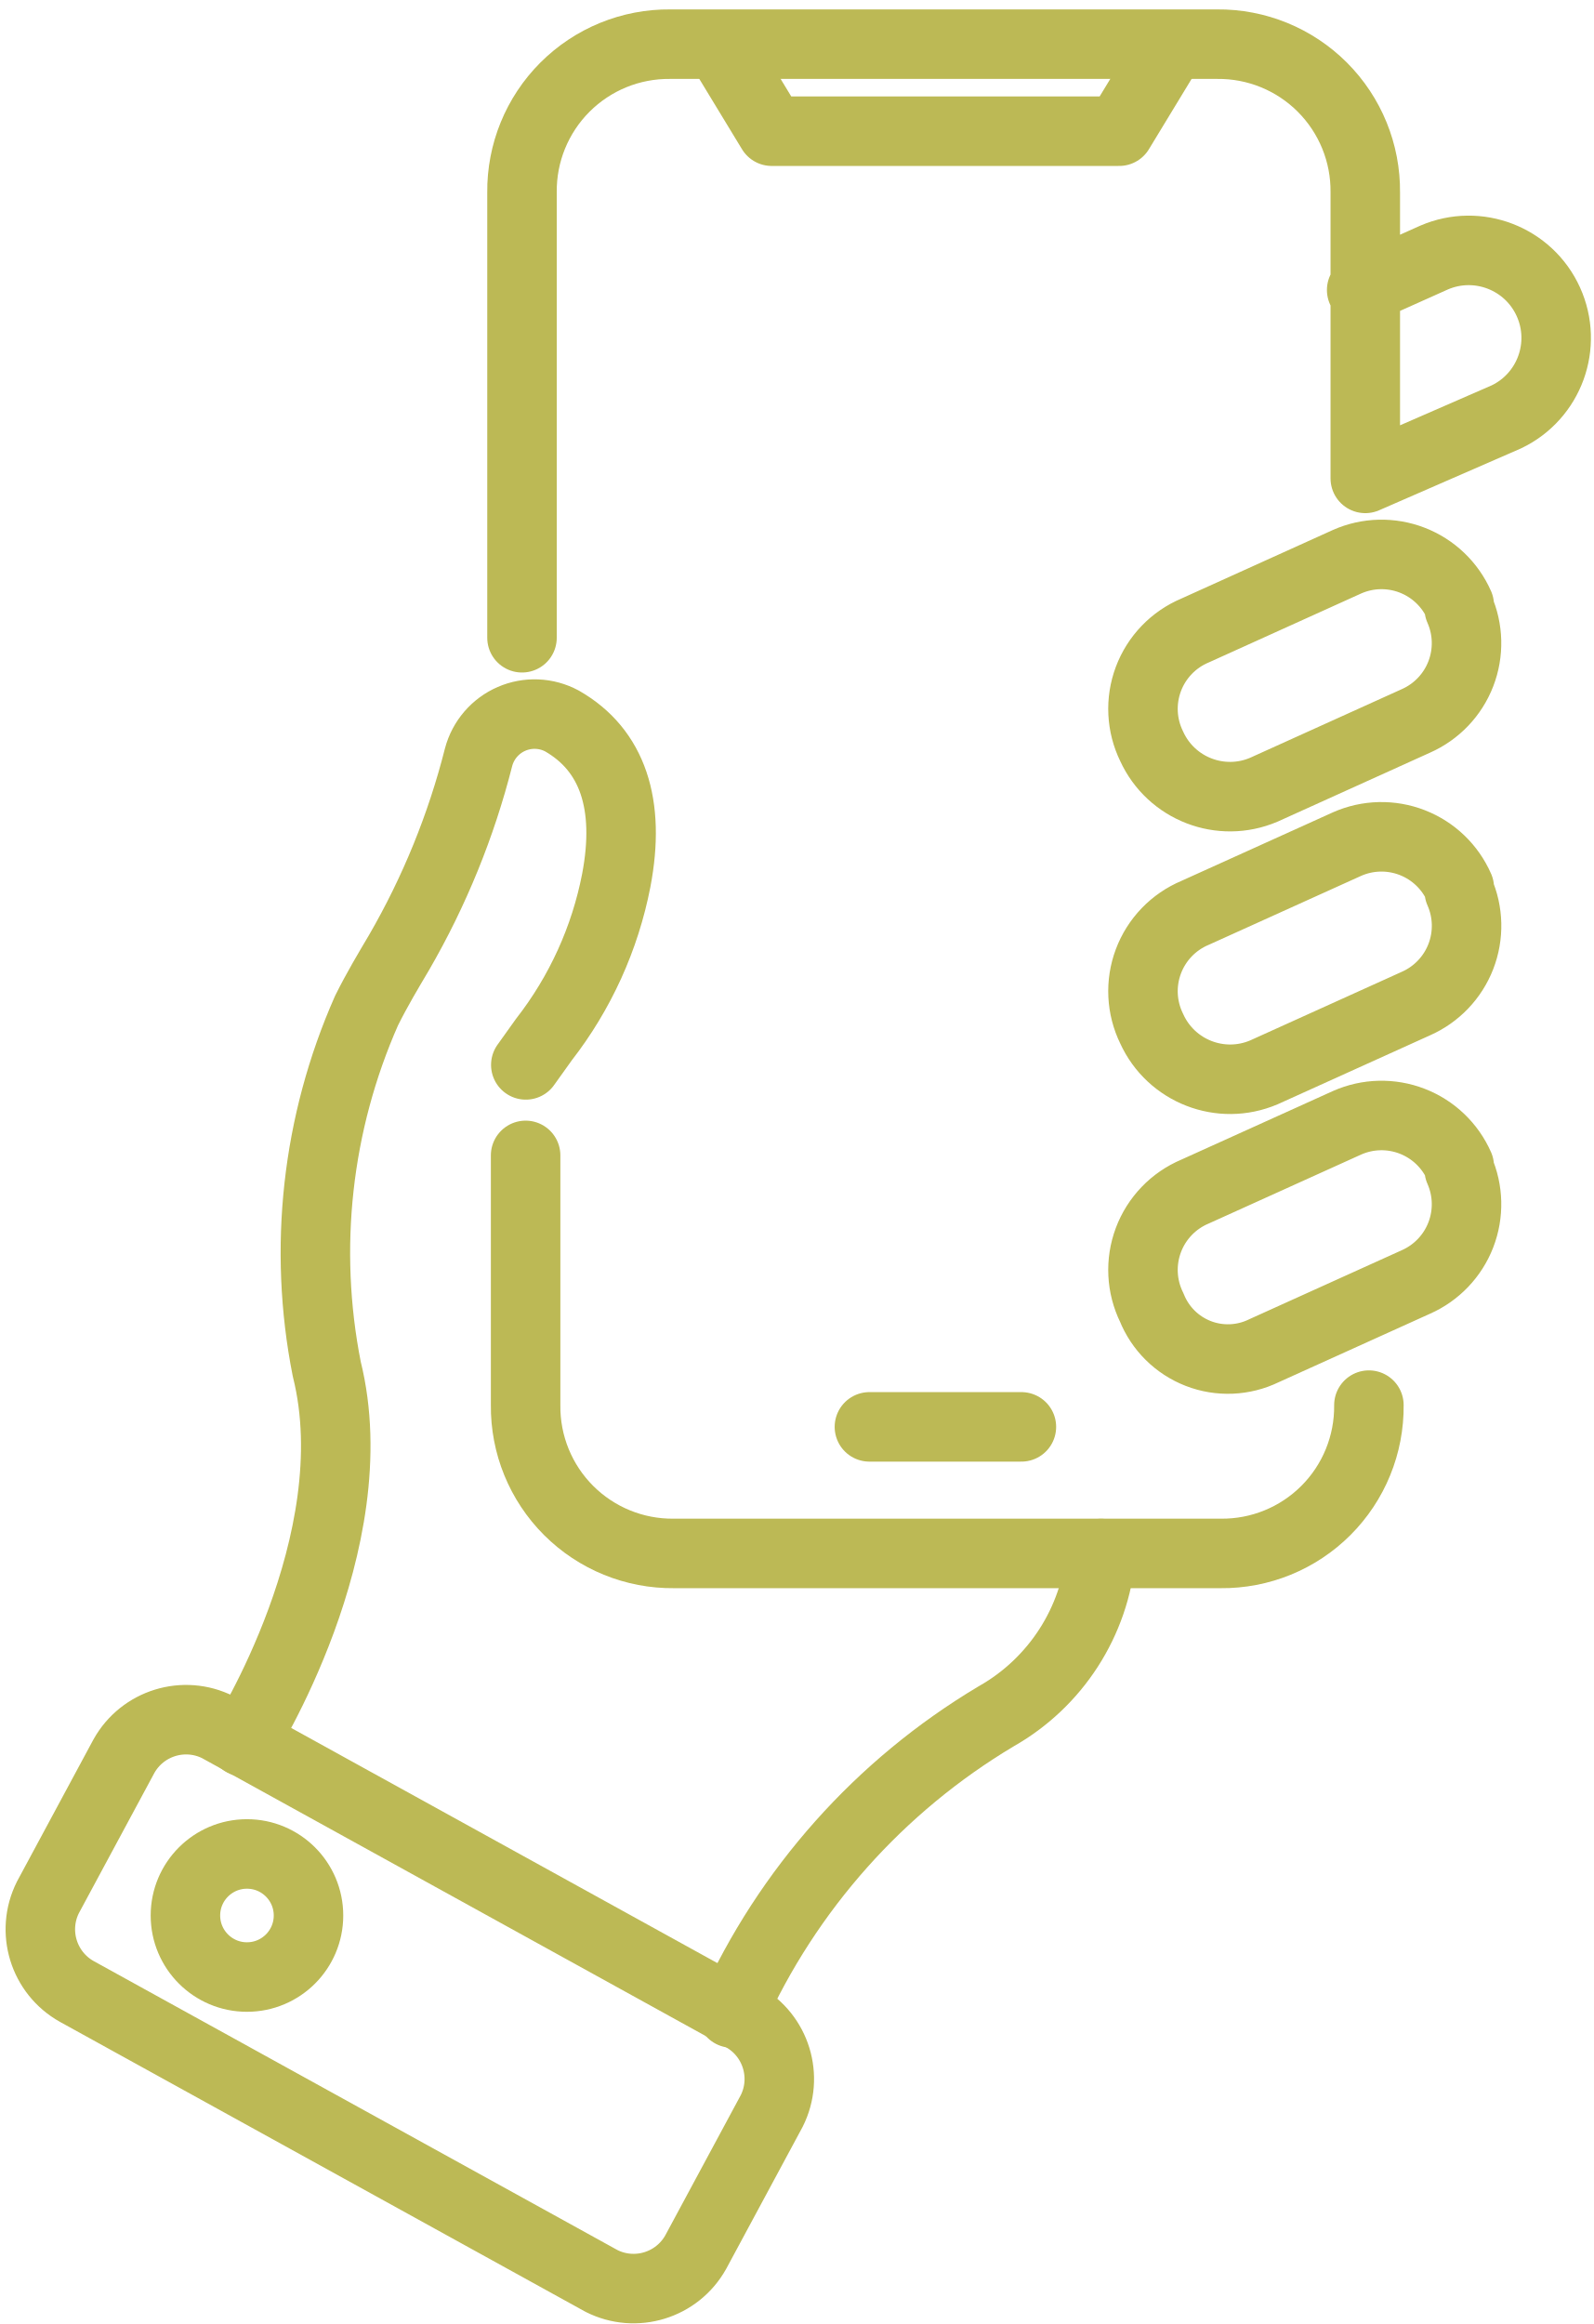
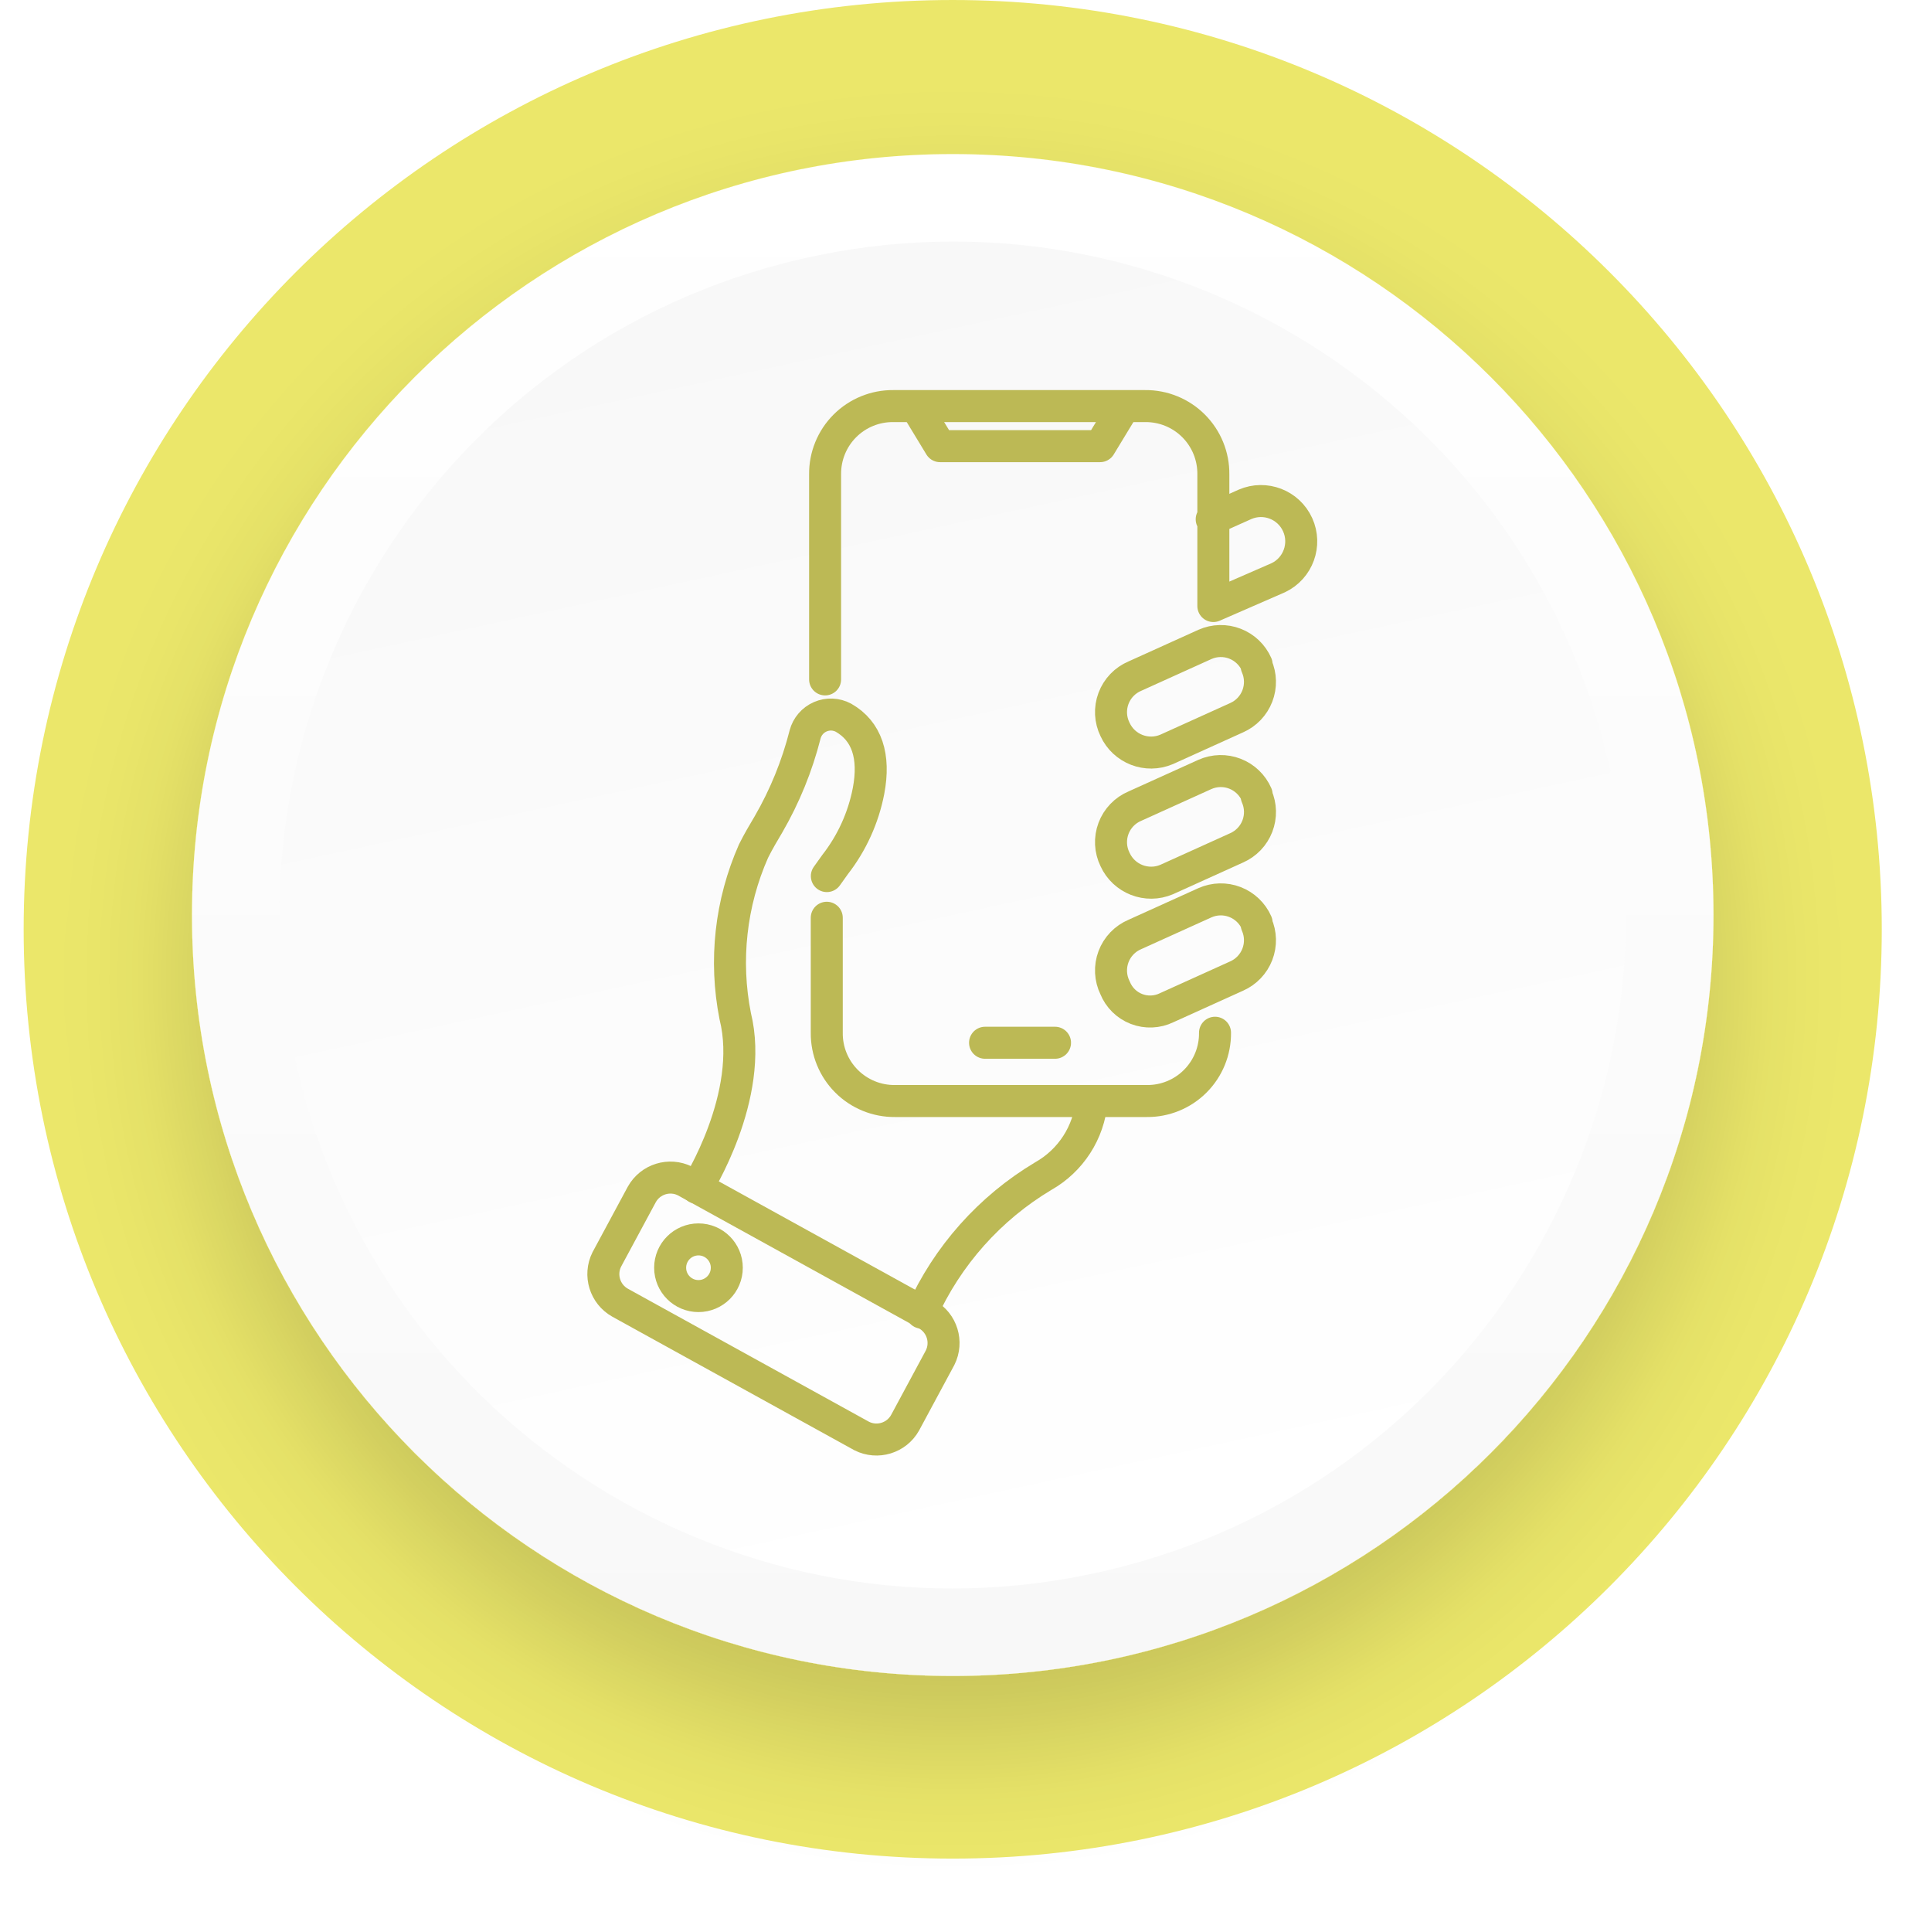
- <svg xmlns="http://www.w3.org/2000/svg" width="34.391" height="50.149" viewBox="0 0 34.391 50.149">
-   <g transform="translate(-11.118 -1.047)">
-     <g transform="translate(15.12 2)">
-       <g transform="translate(7.264)">
-         <path d="M43.6,38.089a3.167,3.167,0,0,1-3.2,3.2H28.6a3.167,3.167,0,0,1-3.2-3.2V32.7" transform="translate(-25.322 -8.721)" fill="none" stroke="#bcb955" stroke-linecap="round" stroke-linejoin="round" stroke-miterlimit="10" stroke-width="1.5" />
-         <path d="M25.3,14.809V5.2A3.167,3.167,0,0,1,28.5,2H40.3a3.167,3.167,0,0,1,3.2,3.2v6.17l3.046-1.328a1.888,1.888,0,0,0-1.562-3.437l-1.562.7" transform="translate(-25.3 -2)" fill="none" stroke="#bcb955" stroke-linecap="round" stroke-linejoin="round" stroke-miterlimit="10" stroke-width="1.5" />
-         <path d="M30.8,2.1l1.093,1.8h7.5l1.093-1.8" transform="translate(-26.504 -2.022)" fill="none" stroke="#bcb955" stroke-linecap="round" stroke-linejoin="round" stroke-miterlimit="10" stroke-width="1.5" />
-         <path d="M34.9,40.2h3.28" transform="translate(-27.402 -10.363)" fill="none" stroke="#bcb955" stroke-linecap="round" stroke-linejoin="round" stroke-miterlimit="10" stroke-width="1.5" />
-       </g>
-       <g transform="translate(0 11.019)">
-         <path d="M17.6,42.683s2.734-4.3,1.8-8.045a12.925,12.925,0,0,1,.859-7.733c.234-.469.469-.859.7-1.25a16.517,16.517,0,0,0,1.718-4.218,1.25,1.25,0,0,1,1.8-.781c1.093.625,1.484,1.8,1.172,3.437a8.1,8.1,0,0,1-1.562,3.437l-.391.547" transform="translate(-16.35 -17.07)" fill="none" stroke="#bcb955" stroke-linecap="round" stroke-linejoin="round" stroke-miterlimit="10" stroke-width="1.5" />
-         <path d="M39.067,43.7A4.5,4.5,0,0,1,36.8,47.215a14.267,14.267,0,0,0-5.7,6.4" transform="translate(-19.306 -22.149)" fill="none" stroke="#bcb955" stroke-linecap="round" stroke-linejoin="round" stroke-miterlimit="10" stroke-width="1.5" />
-         <path d="M42.648,20.241a1.834,1.834,0,0,1,.937-2.5l3.28-1.484a1.834,1.834,0,0,1,2.421.937v.078a1.834,1.834,0,0,1-.937,2.421l-3.28,1.484A1.86,1.86,0,0,1,42.648,20.241Z" transform="translate(-21.794 -16.108)" fill="none" stroke="#bcb955" stroke-linecap="round" stroke-linejoin="round" stroke-miterlimit="10" stroke-width="1.5" />
-         <path d="M42.648,28.041a1.834,1.834,0,0,1,.937-2.5l3.28-1.484A1.834,1.834,0,0,1,49.287,25v.078a1.834,1.834,0,0,1-.937,2.421l-3.28,1.484A1.86,1.86,0,0,1,42.648,28.041Z" transform="translate(-21.794 -17.815)" fill="none" stroke="#bcb955" stroke-linecap="round" stroke-linejoin="round" stroke-miterlimit="10" stroke-width="1.5" />
-         <path d="M42.648,35.741a1.834,1.834,0,0,1,.937-2.5l3.28-1.484a1.834,1.834,0,0,1,2.421.937v.078a1.834,1.834,0,0,1-.937,2.421l-3.28,1.484a1.772,1.772,0,0,1-2.421-.937Z" transform="translate(-21.794 -19.501)" fill="none" stroke="#bcb955" stroke-linecap="round" stroke-linejoin="round" stroke-miterlimit="10" stroke-width="1.5" />
-         <circle cx="1.328" cy="1.328" r="1.328" transform="translate(0 28.034)" fill="none" stroke="#bcb955" stroke-linecap="round" stroke-linejoin="round" stroke-miterlimit="10" stroke-width="1.5" />
+ <svg xmlns="http://www.w3.org/2000/svg" width="89.322" height="90.542" viewBox="0 0 89.322 90.542">
+   <defs>
+     <linearGradient id="a" x1="0.5" x2="0.5" y2="1" gradientUnits="objectBoundingBox">
+       <stop offset="0" stop-color="#fff" />
+       <stop offset="1" stop-color="#f8f8f8" />
+     </linearGradient>
+     <filter id="b" x="0" y="1.221" width="89.322" height="89.322" filterUnits="userSpaceOnUse">
+       <feOffset dy="3" input="SourceAlpha" />
+       <feGaussianBlur stdDeviation="3" result="c" />
+       <feFlood flood-opacity="0.161" />
+       <feComposite operator="in" in2="c" />
+       <feComposite in="SourceGraphic" />
+     </filter>
+   </defs>
+   <g transform="translate(-860.34 -2130)">
+     <g transform="translate(451.579 -0.756)">
+       <g transform="translate(358.421 2130.756)">
+         <path d="M43.551,0A43.551,43.551,0,1,1,0,43.551,43.551,43.551,0,0,1,43.551,0Z" transform="translate(51.449)" fill="#ebe76a" />
+         <g transform="translate(59.34 7.221)">
+           <g transform="matrix(1, 0, 0, 1, -9, -7.22)" filter="url(#b)">
+             <circle cx="35.661" cy="35.661" r="35.661" transform="translate(9 7.22)" fill="url(#a)" />
+           </g>
+         </g>
+         <g transform="translate(132.845 66.53) rotate(167)">
+           <circle cx="31.555" cy="31.555" r="31.555" transform="translate(0 0)" fill="url(#a)" />
+         </g>
      </g>
    </g>
-     <path d="M24.1,60.4,12.777,54.154a1.537,1.537,0,0,1-.625-2.031l1.64-3.046a1.537,1.537,0,0,1,2.031-.625L27.149,54.7a1.537,1.537,0,0,1,.625,2.031l-1.64,3.046A1.537,1.537,0,0,1,24.1,60.4Z" transform="translate(0 -10.133)" fill="none" stroke="#bcb955" stroke-linecap="round" stroke-linejoin="round" stroke-miterlimit="10" stroke-width="1.5" />
+     <g transform="translate(876.634 2147.031)">
+       <g transform="translate(15.12 2)">
+         <g transform="translate(7.264)">
+           <path d="M43.6,38.089a3.167,3.167,0,0,1-3.2,3.2H28.6a3.167,3.167,0,0,1-3.2-3.2V32.7" transform="translate(-25.322 -8.721)" fill="none" stroke="#bcb955" stroke-linecap="round" stroke-linejoin="round" stroke-miterlimit="10" stroke-width="1.5" />
+           <path d="M25.3,14.809V5.2A3.167,3.167,0,0,1,28.5,2H40.3a3.167,3.167,0,0,1,3.2,3.2v6.17l3.046-1.328a1.888,1.888,0,0,0-1.562-3.437l-1.562.7" transform="translate(-25.3 -2)" fill="none" stroke="#bcb955" stroke-linecap="round" stroke-linejoin="round" stroke-miterlimit="10" stroke-width="1.5" />
+           <path d="M30.8,2.1l1.093,1.8h7.5l1.093-1.8" transform="translate(-26.504 -2.022)" fill="none" stroke="#bcb955" stroke-linecap="round" stroke-linejoin="round" stroke-miterlimit="10" stroke-width="1.5" />
+           <path d="M34.9,40.2h3.28" transform="translate(-27.402 -10.363)" fill="none" stroke="#bcb955" stroke-linecap="round" stroke-linejoin="round" stroke-miterlimit="10" stroke-width="1.5" />
+         </g>
+         <g transform="translate(0 11.019)">
+           <path d="M17.6,42.683s2.734-4.3,1.8-8.045a12.925,12.925,0,0,1,.859-7.733c.234-.469.469-.859.7-1.25a16.517,16.517,0,0,0,1.718-4.218,1.25,1.25,0,0,1,1.8-.781c1.093.625,1.484,1.8,1.172,3.437a8.1,8.1,0,0,1-1.562,3.437l-.391.547" transform="translate(-16.35 -17.07)" fill="none" stroke="#bcb955" stroke-linecap="round" stroke-linejoin="round" stroke-miterlimit="10" stroke-width="1.5" />
+           <path d="M39.067,43.7A4.5,4.5,0,0,1,36.8,47.215a14.267,14.267,0,0,0-5.7,6.4" transform="translate(-19.306 -22.149)" fill="none" stroke="#bcb955" stroke-linecap="round" stroke-linejoin="round" stroke-miterlimit="10" stroke-width="1.5" />
+           <path d="M42.648,20.241a1.834,1.834,0,0,1,.937-2.5l3.28-1.484a1.834,1.834,0,0,1,2.421.937v.078a1.834,1.834,0,0,1-.937,2.421l-3.28,1.484A1.86,1.86,0,0,1,42.648,20.241Z" transform="translate(-21.794 -16.108)" fill="none" stroke="#bcb955" stroke-linecap="round" stroke-linejoin="round" stroke-miterlimit="10" stroke-width="1.5" />
+           <path d="M42.648,28.041a1.834,1.834,0,0,1,.937-2.5l3.28-1.484A1.834,1.834,0,0,1,49.287,25v.078a1.834,1.834,0,0,1-.937,2.421l-3.28,1.484A1.86,1.86,0,0,1,42.648,28.041Z" transform="translate(-21.794 -17.815)" fill="none" stroke="#bcb955" stroke-linecap="round" stroke-linejoin="round" stroke-miterlimit="10" stroke-width="1.5" />
+           <path d="M42.648,35.741a1.834,1.834,0,0,1,.937-2.5l3.28-1.484a1.834,1.834,0,0,1,2.421.937v.078a1.834,1.834,0,0,1-.937,2.421l-3.28,1.484a1.772,1.772,0,0,1-2.421-.937Z" transform="translate(-21.794 -19.501)" fill="none" stroke="#bcb955" stroke-linecap="round" stroke-linejoin="round" stroke-miterlimit="10" stroke-width="1.5" />
+           <circle cx="1.328" cy="1.328" r="1.328" transform="translate(0 28.034)" fill="none" stroke="#bcb955" stroke-linecap="round" stroke-linejoin="round" stroke-miterlimit="10" stroke-width="1.5" />
+         </g>
+       </g>
+       <path d="M24.1,60.4,12.777,54.154a1.537,1.537,0,0,1-.625-2.031l1.64-3.046a1.537,1.537,0,0,1,2.031-.625L27.149,54.7a1.537,1.537,0,0,1,.625,2.031l-1.64,3.046A1.537,1.537,0,0,1,24.1,60.4Z" transform="translate(0 -10.133)" fill="none" stroke="#bcb955" stroke-linecap="round" stroke-linejoin="round" stroke-miterlimit="10" stroke-width="1.5" />
+     </g>
  </g>
</svg>
